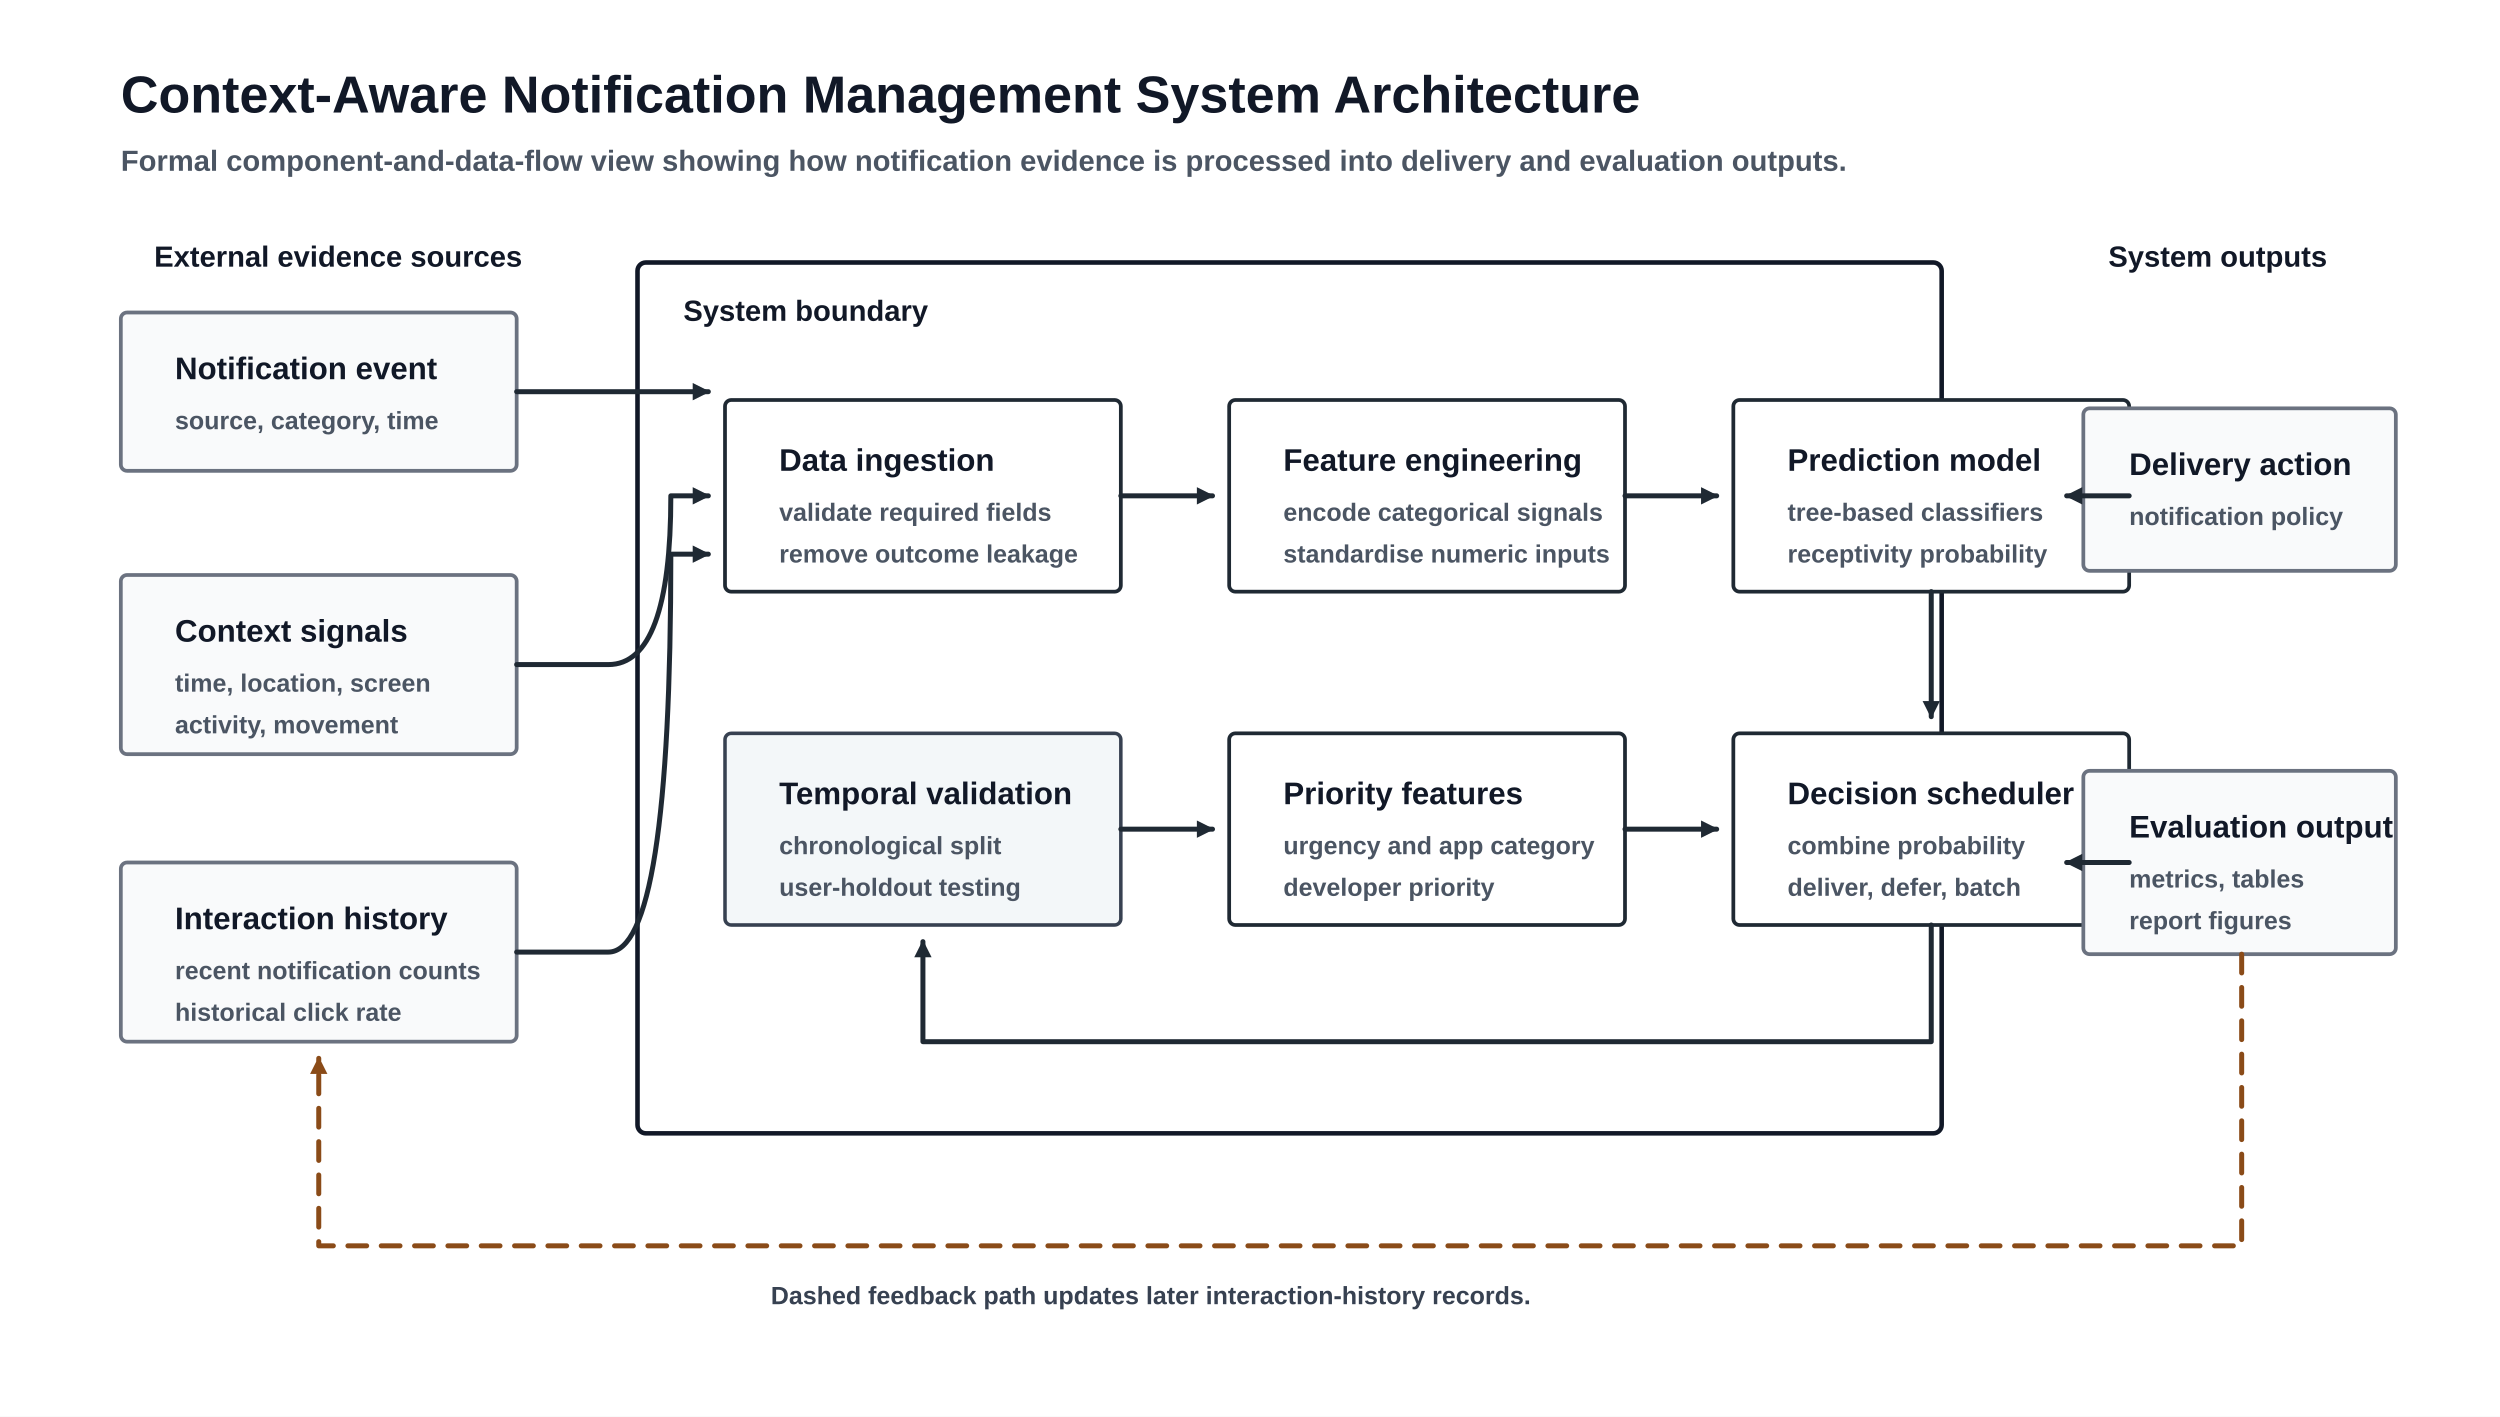
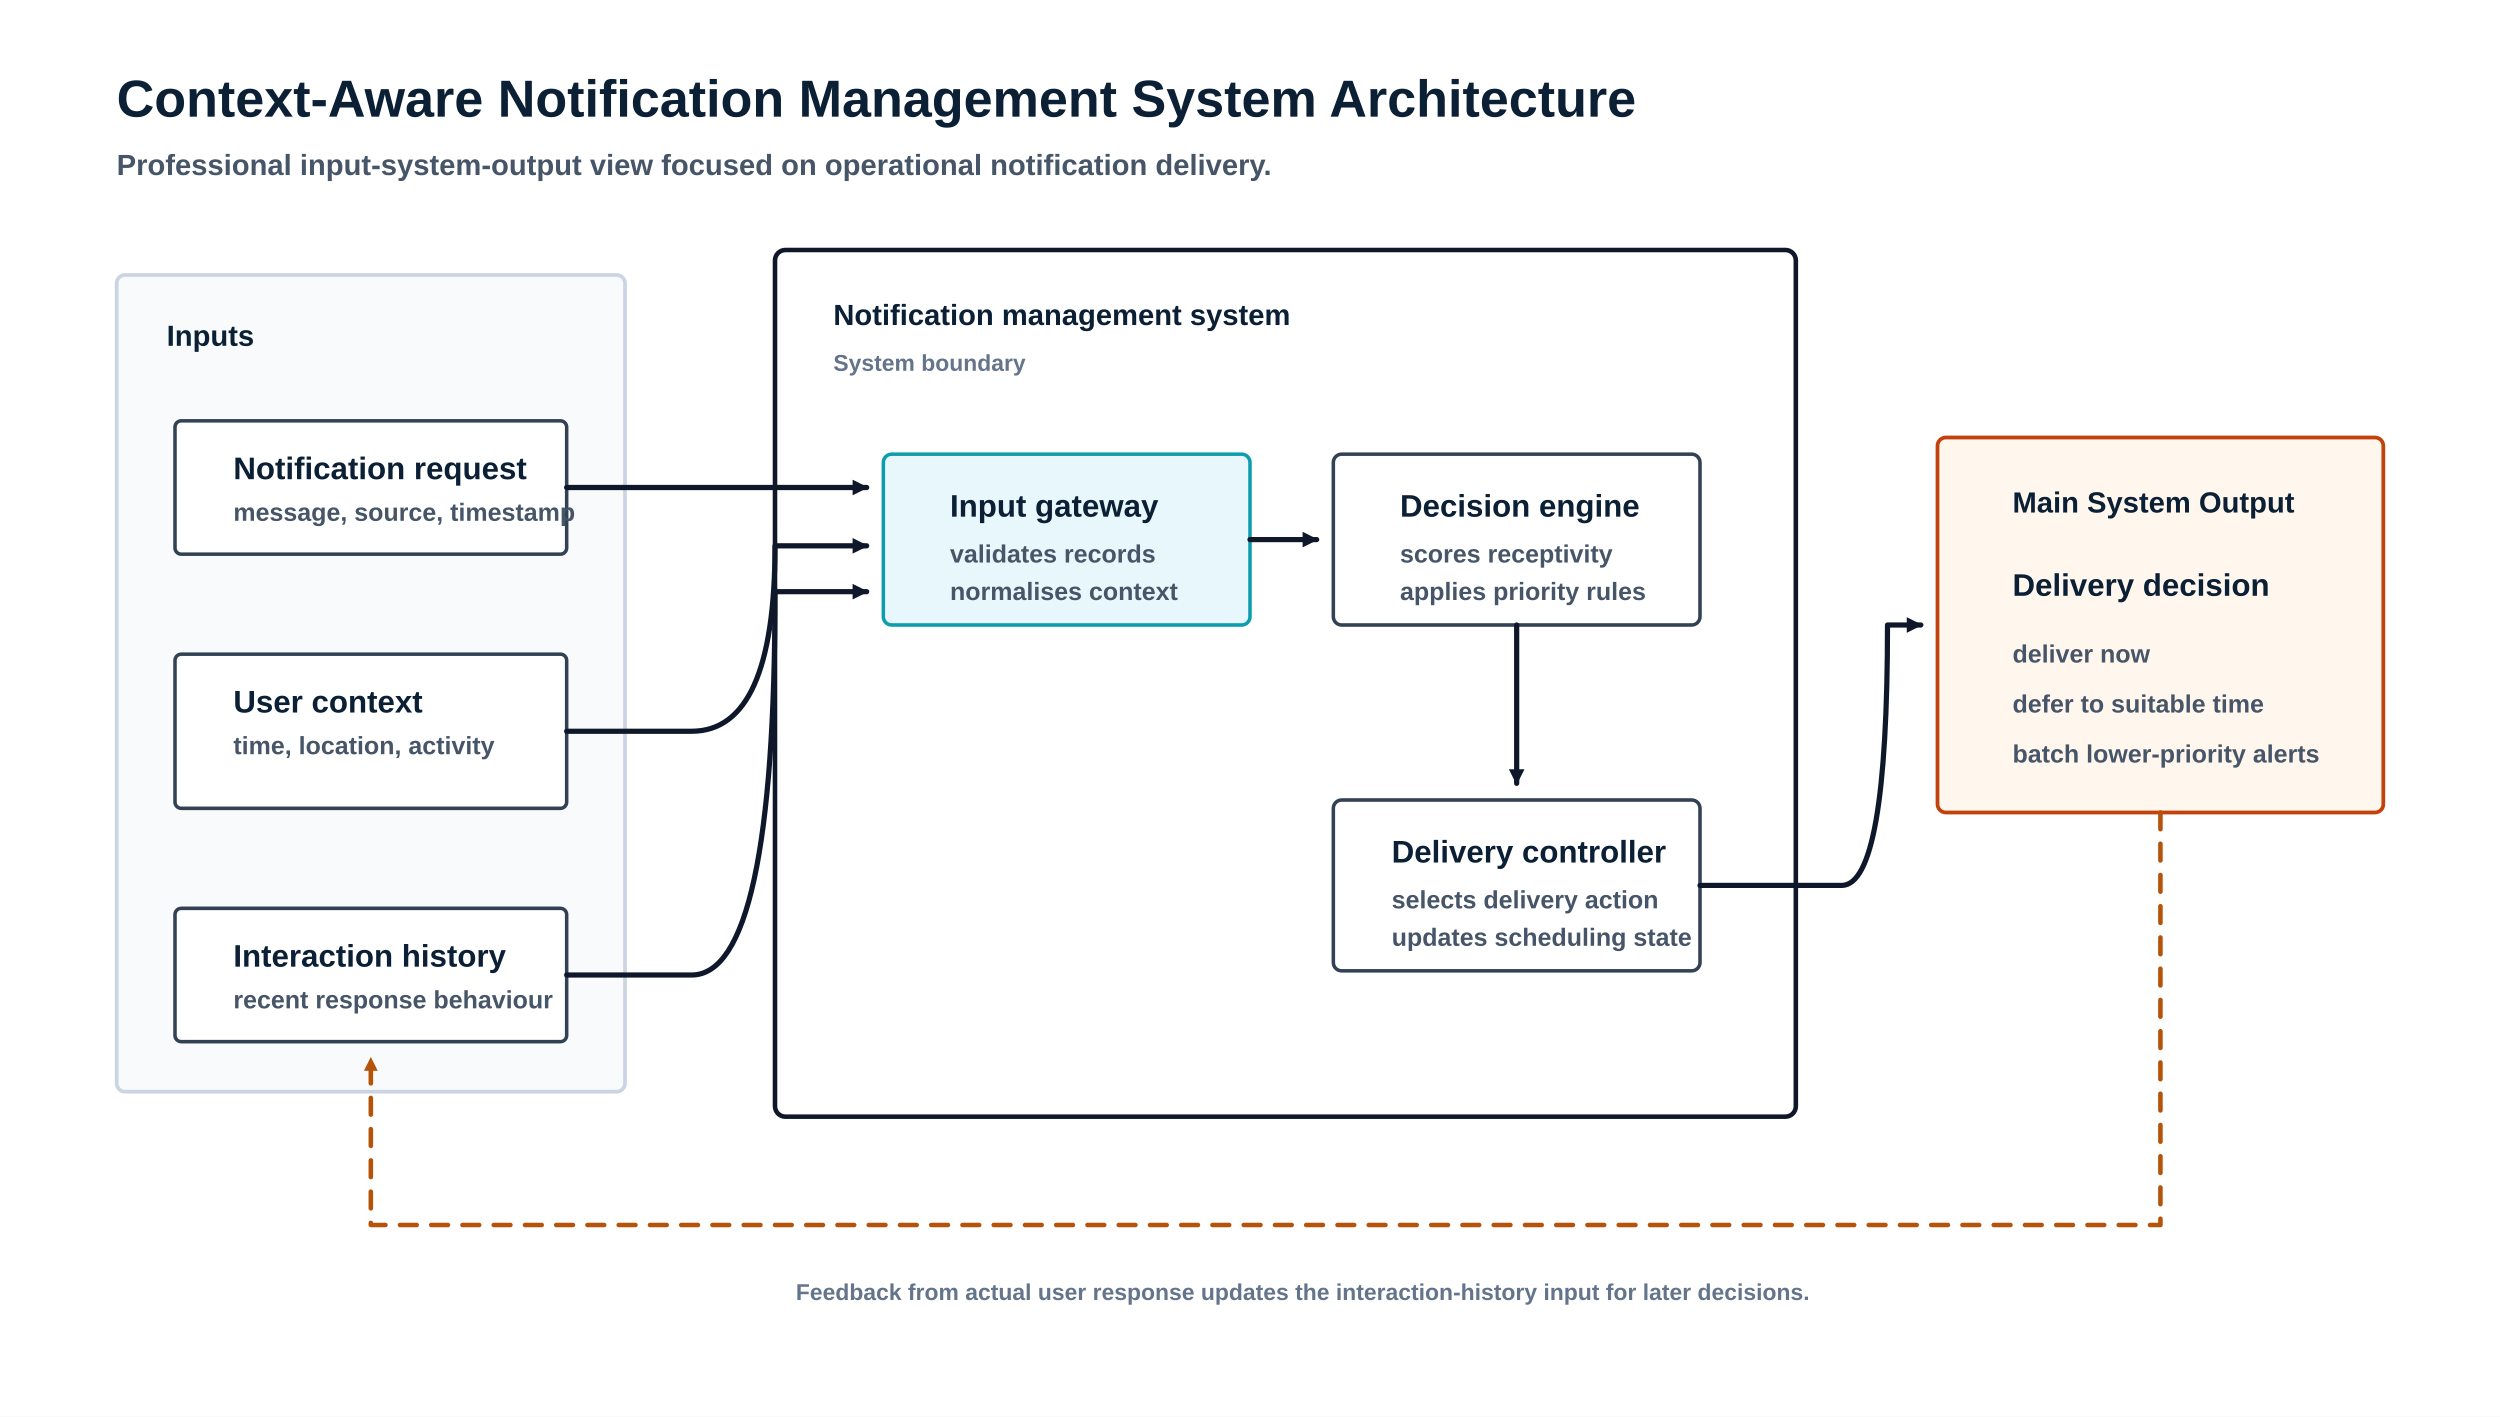
<svg xmlns="http://www.w3.org/2000/svg" width="1200" height="680" viewBox="0 0 1200 680" role="img" aria-labelledby="title desc">
  <defs>
-     <marker id="arrow" viewBox="0 0 12 12" refX="10" refY="6" markerWidth="10" markerHeight="10" orient="auto" markerUnits="userSpaceOnUse">
-       <path d="M1 1L11 6L1 11Z" fill="#1f2933" />
+     <marker id="arrow" viewBox="0 0 12 12" refX="10" refY="6" markerWidth="9" markerHeight="9" orient="auto" markerUnits="userSpaceOnUse">
+       <path d="M1 1L11 6L1 11Z" fill="#0f172a" />
    </marker>
-     <marker id="feedback-arrow" viewBox="0 0 12 12" refX="10" refY="6" markerWidth="10" markerHeight="10" orient="auto" markerUnits="userSpaceOnUse">
-       <path d="M1 1L11 6L1 11Z" fill="#8a4b18" />
+     <marker id="feedback-arrow" viewBox="0 0 12 12" refX="10" refY="6" markerWidth="8" markerHeight="8" orient="auto" markerUnits="userSpaceOnUse">
+       <path d="M1 1L11 6L1 11Z" fill="#b45309" />
    </marker>
    <style>
-       .title { font-family: Arial, Helvetica, sans-serif; font-size: 25px; font-weight: 700; fill: #111827; }
-       .subtitle { font-family: Arial, Helvetica, sans-serif; font-size: 14px; font-weight: 600; fill: #4b5563; }
-       .section { font-family: Arial, Helvetica, sans-serif; font-size: 14px; font-weight: 700; fill: #111827; }
-       .box-title { font-family: Arial, Helvetica, sans-serif; font-size: 15px; font-weight: 700; fill: #111827; }
-       .box-copy { font-family: Arial, Helvetica, sans-serif; font-size: 12px; font-weight: 600; fill: #4b5563; }
-       .legend { font-family: Arial, Helvetica, sans-serif; font-size: 12px; font-weight: 700; fill: #374151; }
-       .external { fill: #f9fafb; stroke: #6b7280; stroke-width: 1.8; }
-       .module { fill: #ffffff; stroke: #1f2933; stroke-width: 1.8; }
-       .support { fill: #f3f7f9; stroke: #374151; stroke-width: 1.7; }
-       .boundary { fill: none; stroke: #111827; stroke-width: 2.2; }
-       .flow { stroke: #1f2933; stroke-width: 2.4; fill: none; stroke-linecap: round; stroke-linejoin: round; marker-end: url(#arrow); }
-       .feedback { stroke: #8a4b18; stroke-width: 2.4; fill: none; stroke-linecap: round; stroke-linejoin: round; stroke-dasharray: 9 7; marker-end: url(#feedback-arrow); }
+       .title { font-family: Arial, Helvetica, sans-serif; font-size: 25px; font-weight: 700; fill: #0b1f35; }
+       .subtitle { font-family: Arial, Helvetica, sans-serif; font-size: 14px; font-weight: 600; fill: #475569; }
+       .section { font-family: Arial, Helvetica, sans-serif; font-size: 14px; font-weight: 700; fill: #0b1f35; }
+       .box-title { font-family: Arial, Helvetica, sans-serif; font-size: 15px; font-weight: 700; fill: #0b1f35; }
+       .box-copy { font-family: Arial, Helvetica, sans-serif; font-size: 12px; font-weight: 600; fill: #475569; }
+       .small { font-family: Arial, Helvetica, sans-serif; font-size: 11px; font-weight: 700; fill: #64748b; }
+       .panel { fill: #f8fafc; stroke: #cbd5e1; stroke-width: 1.8; }
+       .system { fill: #ffffff; stroke: #0f172a; stroke-width: 2.2; }
+       .module { fill: #ffffff; stroke: #334155; stroke-width: 1.7; }
+       .accent { fill: #e8f7fb; stroke: #0e9caf; stroke-width: 1.7; }
+       .output { fill: #fff7ed; stroke: #c2410c; stroke-width: 1.8; }
+       .flow { stroke: #0f172a; stroke-width: 2.5; fill: none; stroke-linecap: round; stroke-linejoin: round; marker-end: url(#arrow); }
+       .feedback { stroke: #b45309; stroke-width: 2.2; fill: none; stroke-linecap: round; stroke-linejoin: round; stroke-dasharray: 8 7; marker-end: url(#feedback-arrow); }
    </style>
  </defs>
  <rect width="1200" height="680" fill="#ffffff" />
-   <text x="58" y="54" class="title">Context-Aware Notification Management System Architecture</text>
-   <text x="58" y="82" class="subtitle">Formal component-and-data-flow view showing how notification evidence is processed into delivery and evaluation outputs.</text>
-   <text x="74" y="128" class="section">External evidence sources</text>
-   <rect x="58" y="150" width="190" height="76" rx="3" class="external" />
-   <text x="84" y="182" class="box-title">Notification event</text>
-   <text x="84" y="206" class="box-copy">source, category, time</text>
-   <rect x="58" y="276" width="190" height="86" rx="3" class="external" />
-   <text x="84" y="308" class="box-title">Context signals</text>
-   <text x="84" y="332" class="box-copy">time, location, screen</text>
-   <text x="84" y="352" class="box-copy">activity, movement</text>
-   <rect x="58" y="414" width="190" height="86" rx="3" class="external" />
-   <text x="84" y="446" class="box-title">Interaction history</text>
-   <text x="84" y="470" class="box-copy">recent notification counts</text>
-   <text x="84" y="490" class="box-copy">historical click rate</text>
-   <rect x="306" y="126" width="626" height="418" rx="4" class="boundary" />
-   <text x="328" y="154" class="section">System boundary</text>
-   <rect x="348" y="192" width="190" height="92" rx="3" class="module" />
-   <text x="374" y="226" class="box-title">Data ingestion</text>
-   <text x="374" y="250" class="box-copy">validate required fields</text>
-   <text x="374" y="270" class="box-copy">remove outcome leakage</text>
-   <rect x="590" y="192" width="190" height="92" rx="3" class="module" />
-   <text x="616" y="226" class="box-title">Feature engineering</text>
-   <text x="616" y="250" class="box-copy">encode categorical signals</text>
-   <text x="616" y="270" class="box-copy">standardise numeric inputs</text>
-   <rect x="590" y="352" width="190" height="92" rx="3" class="module" />
-   <text x="616" y="386" class="box-title">Priority features</text>
-   <text x="616" y="410" class="box-copy">urgency and app category</text>
-   <text x="616" y="430" class="box-copy">developer priority</text>
-   <rect x="348" y="352" width="190" height="92" rx="3" class="support" />
-   <text x="374" y="386" class="box-title">Temporal validation</text>
-   <text x="374" y="410" class="box-copy">chronological split</text>
-   <text x="374" y="430" class="box-copy">user-holdout testing</text>
-   <rect x="832" y="192" width="190" height="92" rx="3" class="module" />
-   <text x="858" y="226" class="box-title">Prediction model</text>
-   <text x="858" y="250" class="box-copy">tree-based classifiers</text>
-   <text x="858" y="270" class="box-copy">receptivity probability</text>
-   <rect x="832" y="352" width="190" height="92" rx="3" class="module" />
-   <text x="858" y="386" class="box-title">Decision scheduler</text>
-   <text x="858" y="410" class="box-copy">combine probability</text>
-   <text x="858" y="430" class="box-copy">deliver, defer, batch</text>
-   <text x="1012" y="128" class="section">System outputs</text>
-   <rect x="1000" y="196" width="150" height="78" rx="3" class="external" />
-   <text x="1022" y="228" class="box-title">Delivery action</text>
-   <text x="1022" y="252" class="box-copy">notification policy</text>
-   <rect x="1000" y="370" width="150" height="88" rx="3" class="external" />
-   <text x="1022" y="402" class="box-title">Evaluation output</text>
-   <text x="1022" y="426" class="box-copy">metrics, tables</text>
-   <text x="1022" y="446" class="box-copy">report figures</text>
-   <path d="M248 188H340" class="flow" />
-   <path d="M248 319H292Q322 319 322 238H340" class="flow" />
-   <path d="M248 457H292Q322 457 322 266H340" class="flow" />
-   <path d="M538 238H582" class="flow" />
-   <path d="M780 238H824" class="flow" />
-   <path d="M780 398H824" class="flow" />
-   <path d="M927 284V344" class="flow" />
-   <path d="M1022 238H992" class="flow" />
-   <path d="M1022 414H992" class="flow" />
-   <path d="M538 398H582" class="flow" />
-   <path d="M927 444V500H443V452" class="flow" />
-   <path d="M1076 458V598H153V508" class="feedback" />
-   <text x="370" y="626" class="legend">Dashed feedback path updates later interaction-history records.</text>
+   <text x="56" y="56" class="title">Context-Aware Notification Management System Architecture</text>
+   <text x="56" y="84" class="subtitle">Professional input-system-output view focused on operational notification delivery.</text>
+   <rect x="56" y="132" width="244" height="392" rx="4" class="panel" />
+   <text x="80" y="166" class="section">Inputs</text>
+   <rect x="84" y="202" width="188" height="64" rx="3" class="module" />
+   <text x="112" y="230" class="box-title">Notification request</text>
+   <text x="112" y="250" class="box-copy">message, source, timestamp</text>
+   <rect x="84" y="314" width="188" height="74" rx="3" class="module" />
+   <text x="112" y="342" class="box-title">User context</text>
+   <text x="112" y="362" class="box-copy">time, location, activity</text>
+   <rect x="84" y="436" width="188" height="64" rx="3" class="module" />
+   <text x="112" y="464" class="box-title">Interaction history</text>
+   <text x="112" y="484" class="box-copy">recent response behaviour</text>
+   <rect x="372" y="120" width="490" height="416" rx="5" class="system" />
+   <text x="400" y="156" class="section">Notification management system</text>
+   <text x="400" y="178" class="small">System boundary</text>
+   <rect x="424" y="218" width="176" height="82" rx="4" class="accent" />
+   <text x="456" y="248" class="box-title">Input gateway</text>
+   <text x="456" y="270" class="box-copy">validates records</text>
+   <text x="456" y="288" class="box-copy">normalises context</text>
+   <rect x="640" y="218" width="176" height="82" rx="4" class="module" />
+   <text x="672" y="248" class="box-title">Decision engine</text>
+   <text x="672" y="270" class="box-copy">scores receptivity</text>
+   <text x="672" y="288" class="box-copy">applies priority rules</text>
+   <rect x="640" y="384" width="176" height="82" rx="4" class="module" />
+   <text x="668" y="414" class="box-title">Delivery controller</text>
+   <text x="668" y="436" class="box-copy">selects delivery action</text>
+   <text x="668" y="454" class="box-copy">updates scheduling state</text>
+   <rect x="930" y="210" width="214" height="180" rx="4" class="output" />
+   <text x="966" y="246" class="section">Main System Output</text>
+   <text x="966" y="286" class="box-title">Delivery decision</text>
+   <text x="966" y="318" class="box-copy">deliver now</text>
+   <text x="966" y="342" class="box-copy">defer to suitable time</text>
+   <text x="966" y="366" class="box-copy">batch lower-priority alerts</text>
+   <path d="M272 234H416" class="flow" />
+   <path d="M272 351H332Q372 351 372 262H416" class="flow" />
+   <path d="M272 468H332Q372 468 372 284H416" class="flow" />
+   <path d="M600 259H632" class="flow" />
+   <path d="M728 300V376" class="flow" />
+   <path d="M816 425H884Q906 425 906 300H922" class="flow" />
+   <path d="M1037 390V588H178V508" class="feedback" />
+   <text x="382" y="624" class="small">Feedback from actual user response updates the interaction-history input for later decisions.</text>
</svg>
